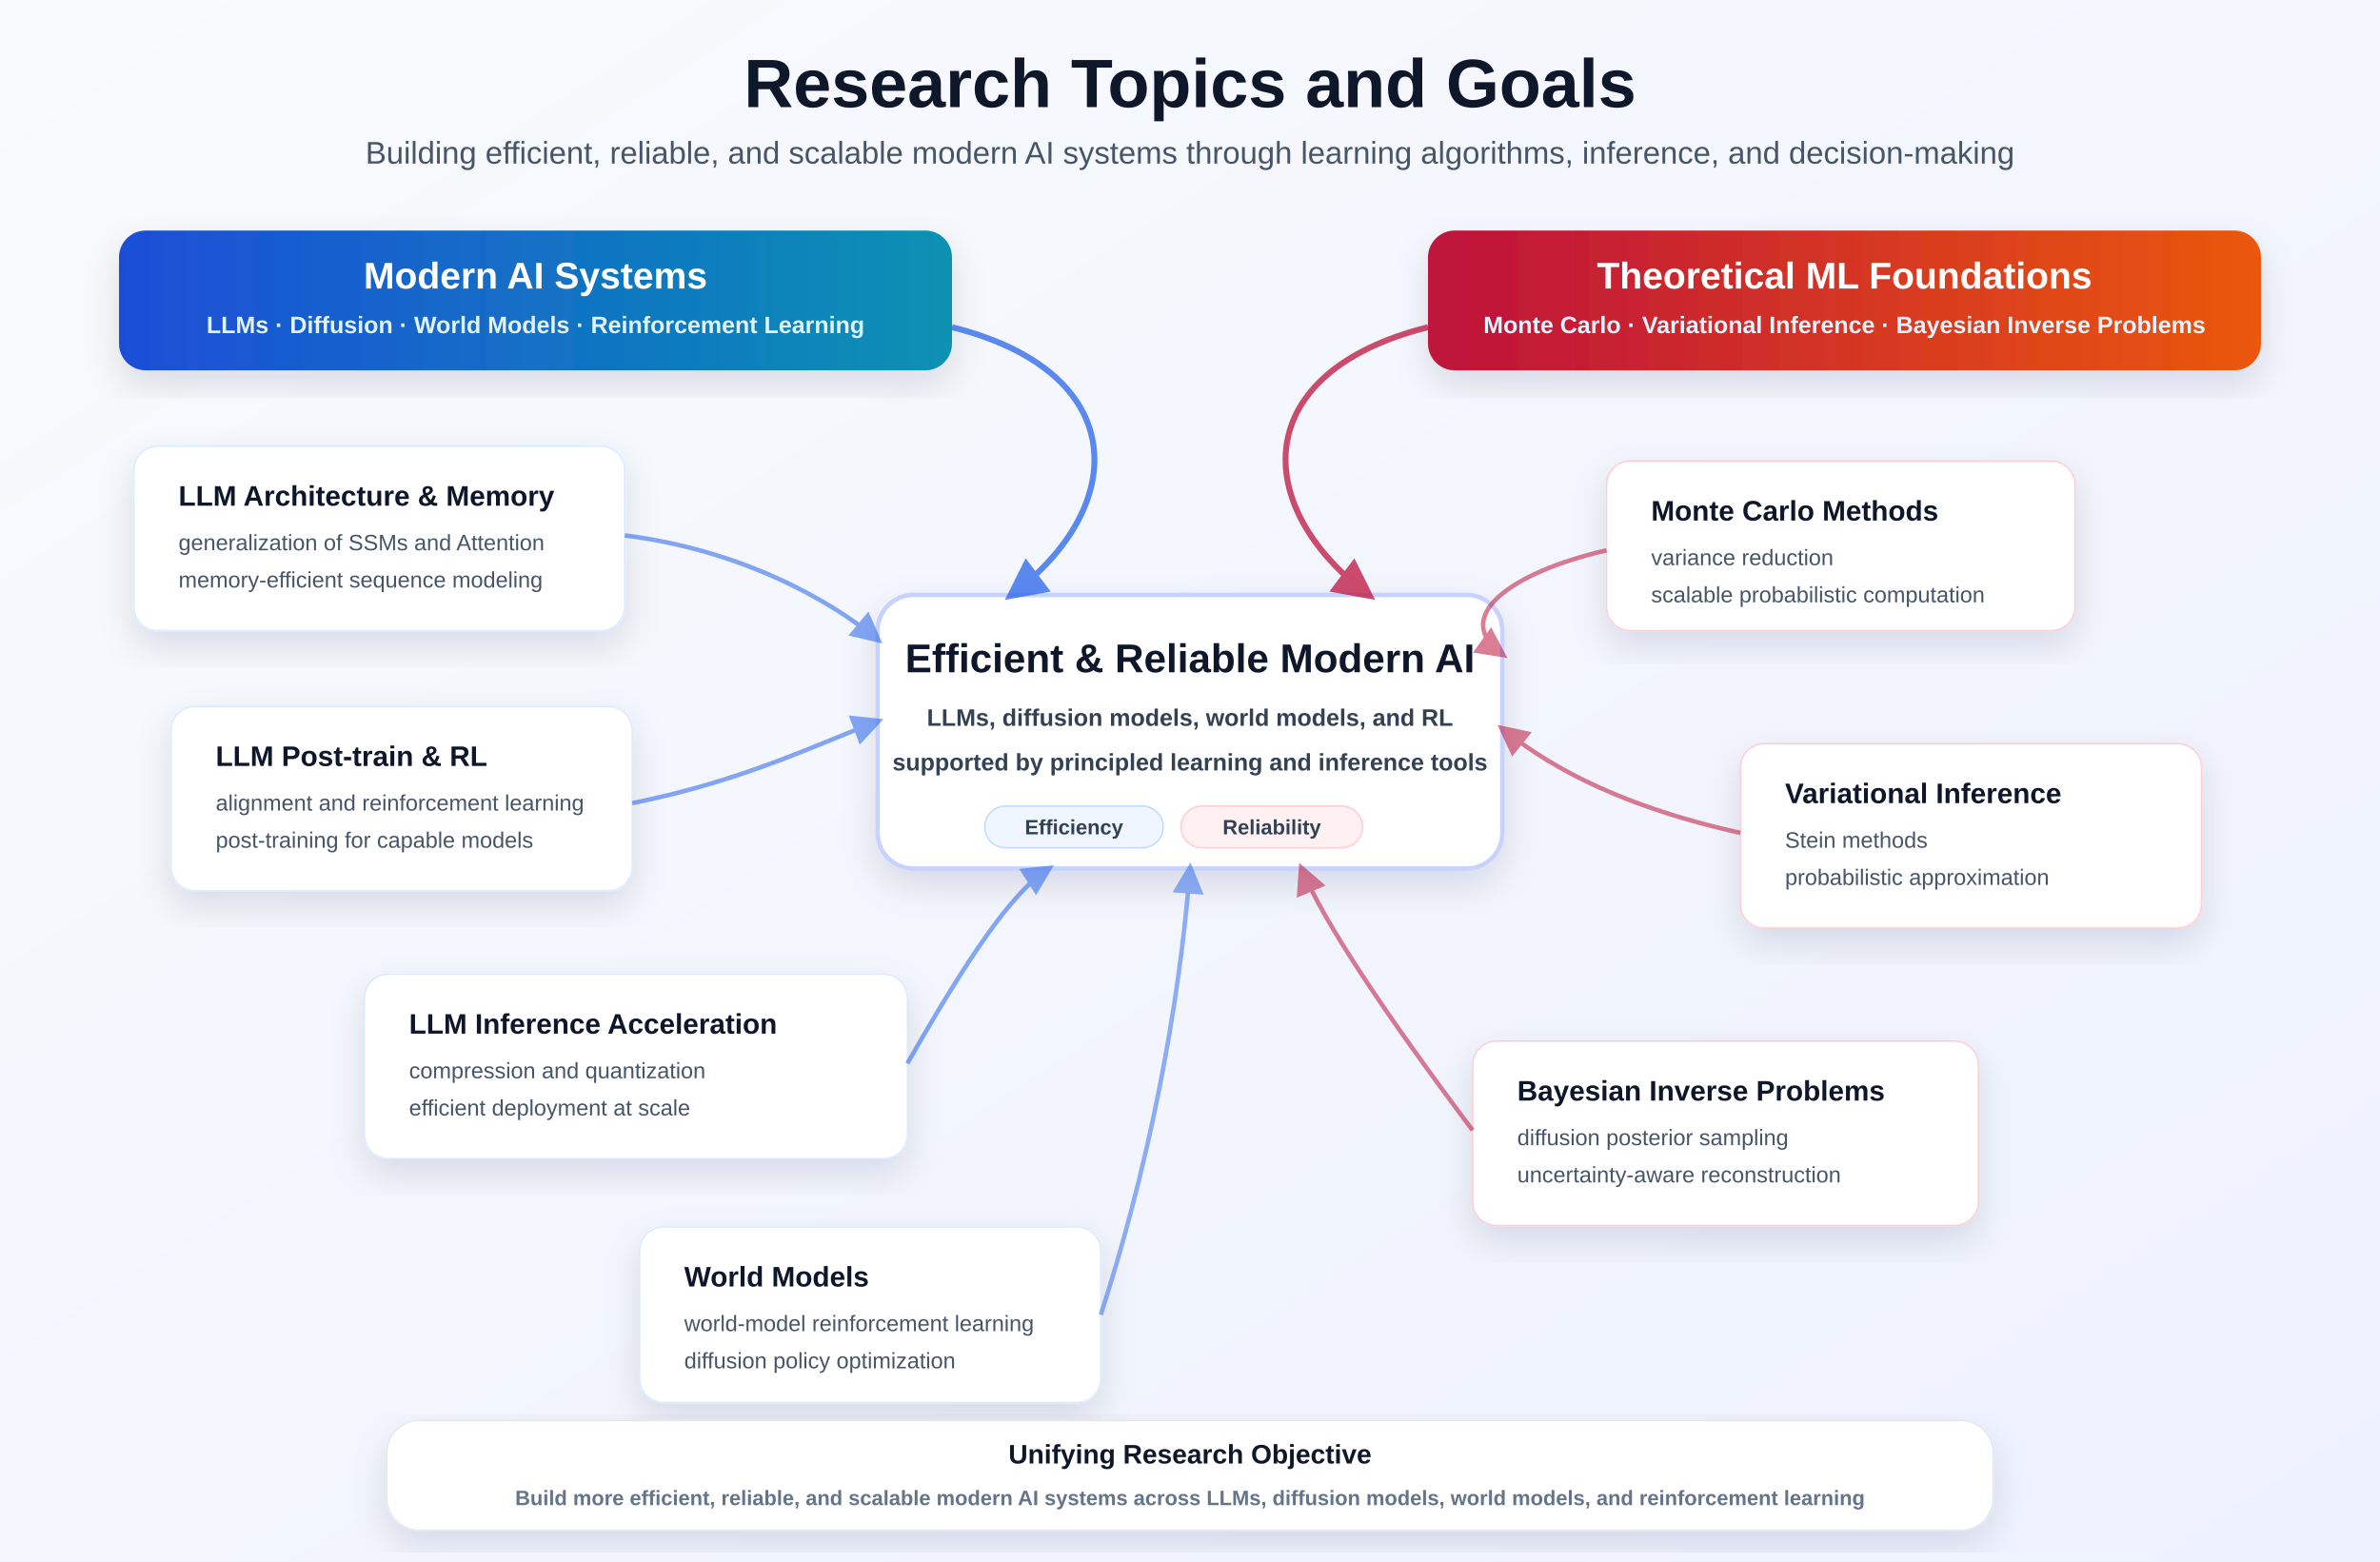
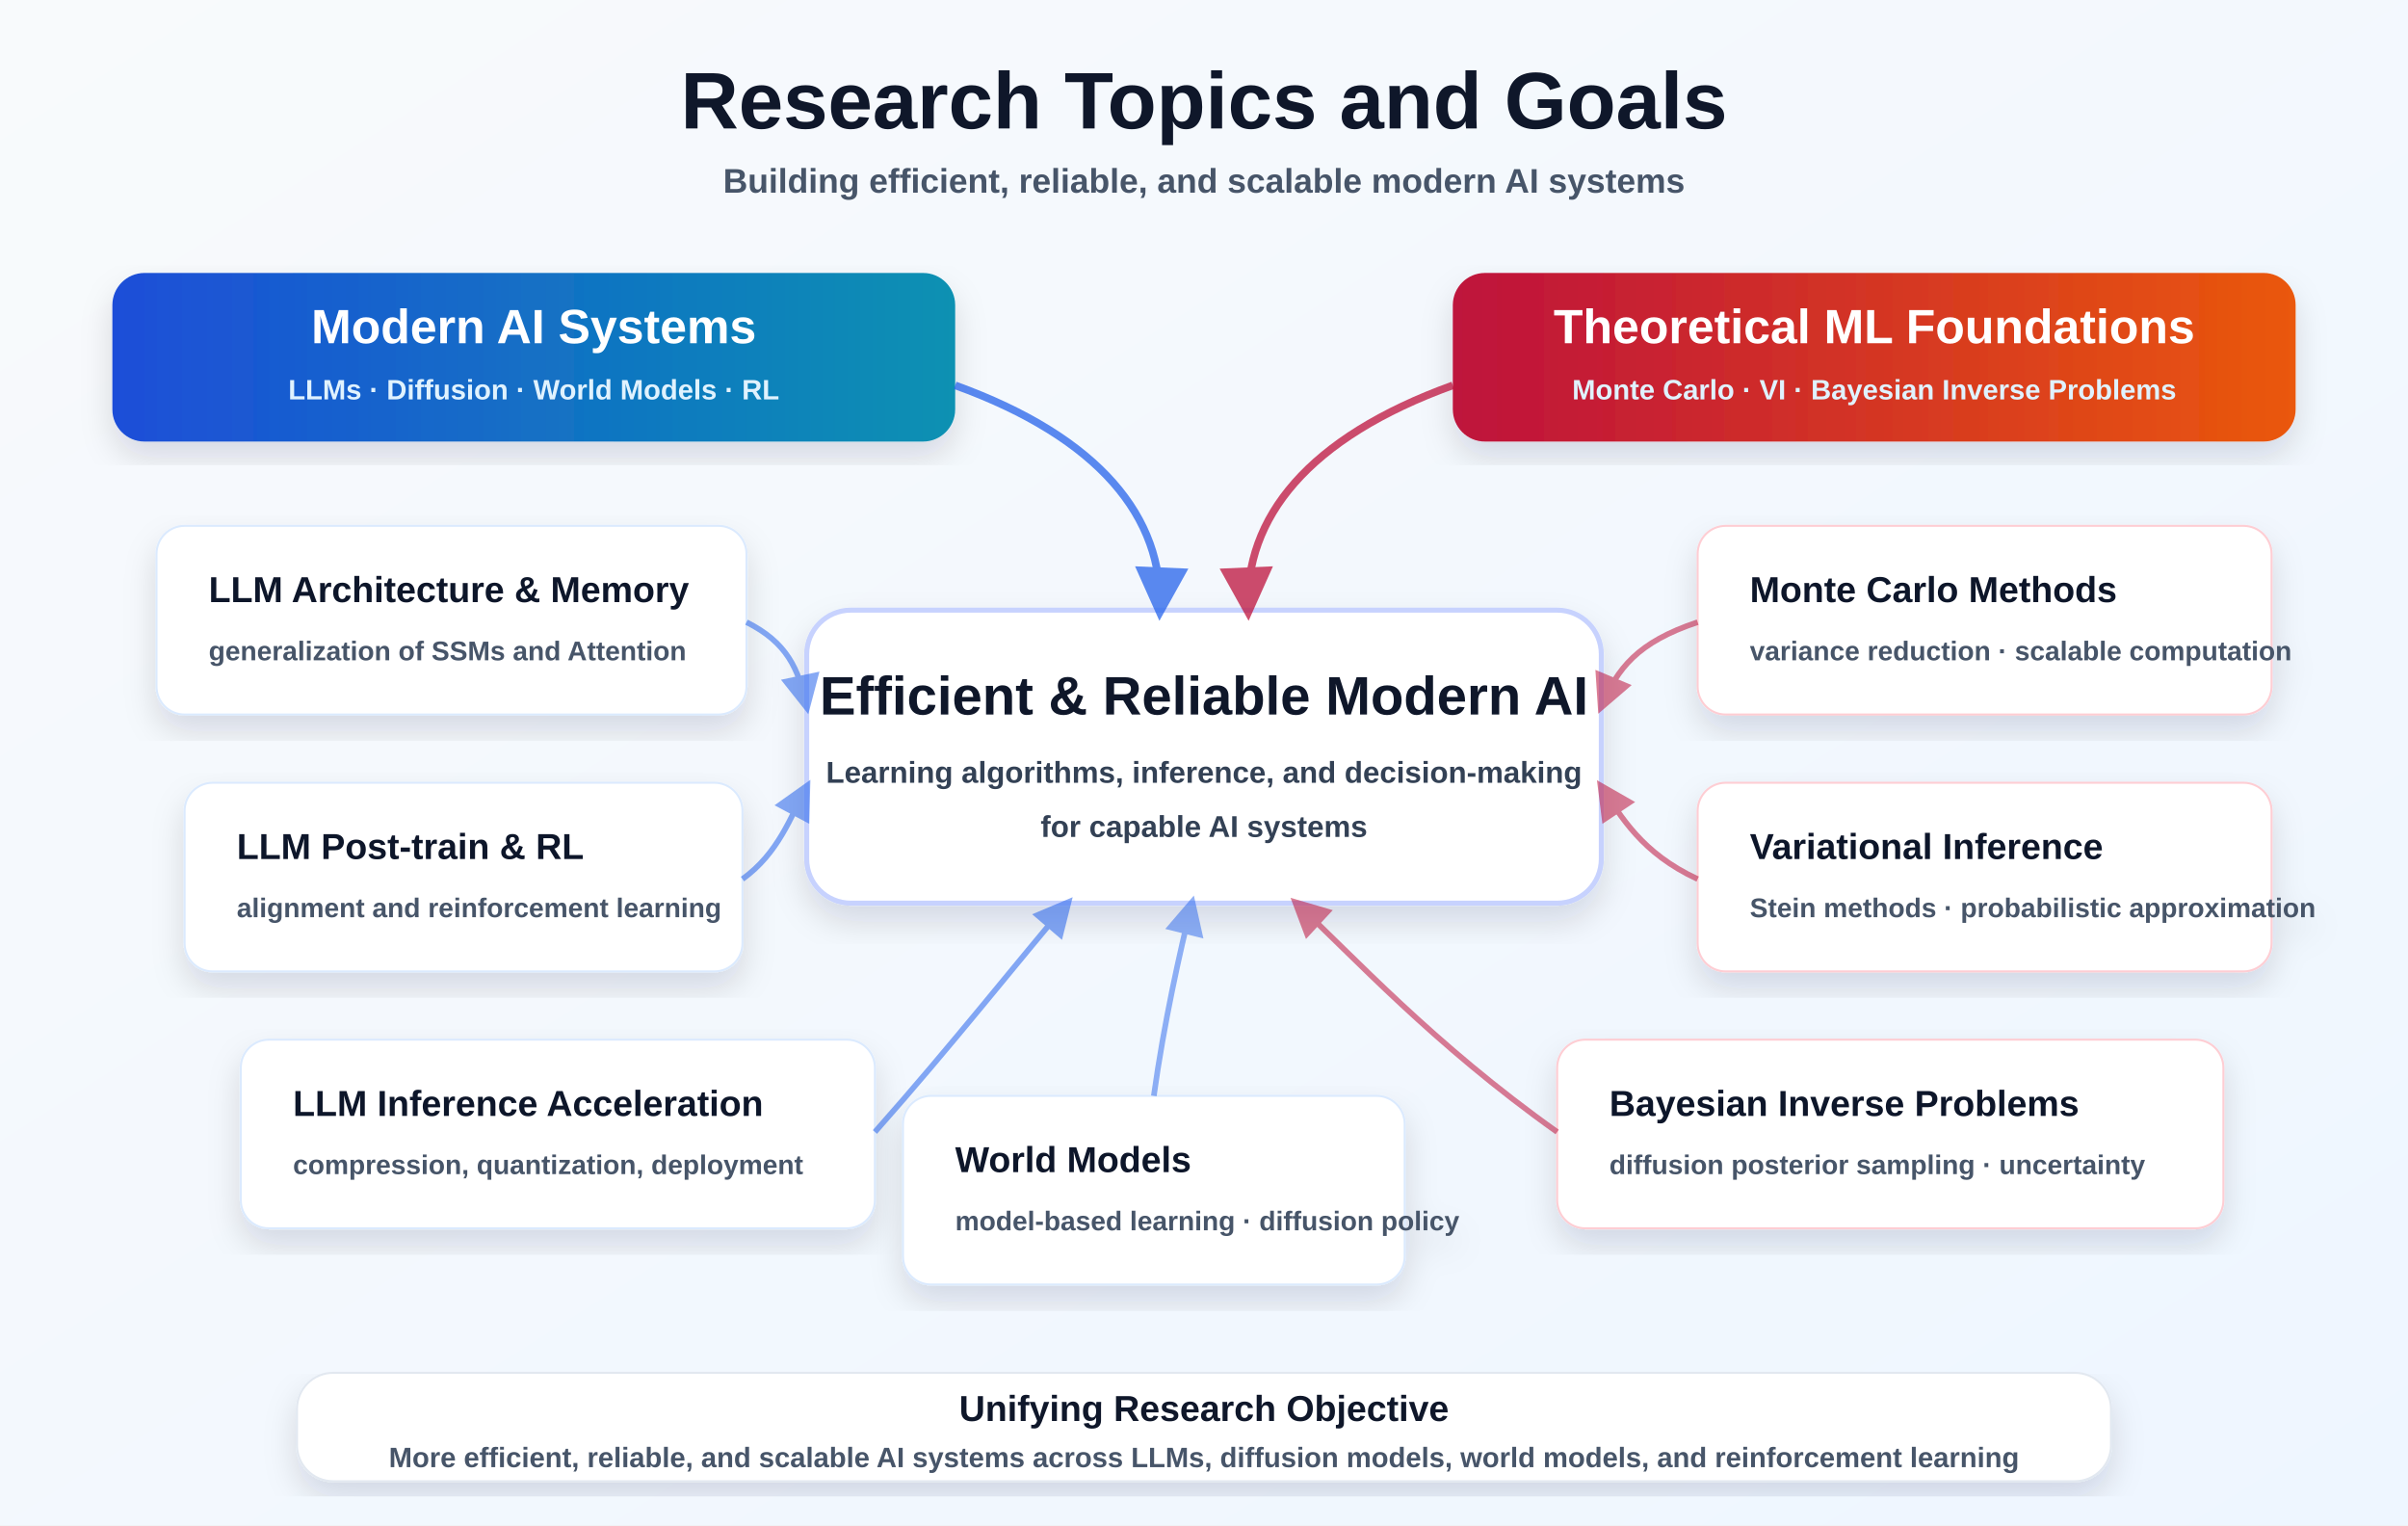
- <svg xmlns="http://www.w3.org/2000/svg" width="1600" height="1050" viewBox="0 0 1600 1050">
+ <svg xmlns="http://www.w3.org/2000/svg" width="1200" height="760" viewBox="0 0 1200 760">
  <defs>
    <linearGradient id="bg" x1="0" x2="1" y1="0" y2="1">
      <stop offset="0" stop-color="#f8fafc" />
-       <stop offset="1" stop-color="#eef2ff" />
+       <stop offset="1" stop-color="#eef6ff" />
    </linearGradient>
    <linearGradient id="blue" x1="0" x2="1">
      <stop offset="0" stop-color="#1d4ed8" />
      <stop offset="1" stop-color="#0891b2" />
    </linearGradient>
    <linearGradient id="rose" x1="0" x2="1">
      <stop offset="0" stop-color="#be123c" />
      <stop offset="1" stop-color="#ea580c" />
    </linearGradient>
-     <filter id="shadow" x="-20%" y="-20%" width="140%" height="140%">
-       <feDropShadow dx="0" dy="10" stdDeviation="12" flood-color="#0f172a" flood-opacity="0.12" />
+     <filter id="shadow" x="-12%" y="-14%" width="124%" height="128%">
+       <feDropShadow dx="0" dy="8" stdDeviation="8" flood-color="#0f172a" flood-opacity="0.13" />
    </filter>
    <marker id="arrowBlue" viewBox="0 0 10 10" refX="8" refY="5" markerWidth="7" markerHeight="7" orient="auto-start-reverse">
      <path d="M0,0 L10,5 L0,10 z" fill="#2563eb" />
    </marker>
    <marker id="arrowRose" viewBox="0 0 10 10" refX="8" refY="5" markerWidth="7" markerHeight="7" orient="auto-start-reverse">
      <path d="M0,0 L10,5 L0,10 z" fill="#be123c" />
    </marker>
    <style>
-       text{font-family:-apple-system,BlinkMacSystemFont,'Segoe UI',Arial,'Noto Sans SC','Microsoft YaHei',sans-serif;fill:#0f172a}
-       .title{font-size:46px;font-weight:850}.subtitle{font-size:21px;fill:#475569;font-weight:500}.axis{font-size:25px;font-weight:850;fill:white}.axisSub{font-size:16px;fill:#e0f2fe;font-weight:650}.nodeTitle{font-size:19px;font-weight:850}.nodeText{font-size:15px;fill:#475569;font-weight:500}.small{font-size:14px;fill:#64748b;font-weight:650}.bridgeTitle{font-size:27px;font-weight:900;fill:#0f172a}.bridgeText{font-size:16px;fill:#334155;font-weight:650}.tag{font-size:14px;font-weight:850;fill:#334155}.outcome{font-size:18px;font-weight:850;fill:#0f172a}
+       text {
+         font-family: -apple-system, BlinkMacSystemFont, "Segoe UI", Arial, "Noto Sans SC", "Microsoft YaHei", sans-serif;
+         fill: #0f172a;
+         text-rendering: geometricPrecision;
+       }
+       .title { font-size: 40px; font-weight: 850; }
+       .subtitle { font-size: 17px; font-weight: 560; fill: #475569; }
+       .axis { font-size: 24px; font-weight: 850; fill: #ffffff; }
+       .axisSub { font-size: 14px; font-weight: 650; fill: #e0f2fe; }
+       .centerTitle { font-size: 27px; font-weight: 900; }
+       .centerText { font-size: 15px; font-weight: 650; fill: #334155; }
+       .nodeTitle { font-size: 18px; font-weight: 850; }
+       .nodeText { font-size: 13.5px; font-weight: 560; fill: #475569; }
+       .outcomeTitle { font-size: 18px; font-weight: 850; }
+       .outcomeText { font-size: 14px; font-weight: 650; fill: #475569; }
    </style>
  </defs>
-   <rect width="1600" height="1050" fill="url(#bg)" />
-   <text class="title" x="800" y="72" text-anchor="middle">Research Topics and Goals</text>
-   <text class="subtitle" x="800" y="110" text-anchor="middle">Building efficient, reliable, and scalable modern AI systems through learning algorithms, inference, and decision-making</text>
-   <rect x="80" y="155" width="560" height="94" rx="18" fill="url(#blue)" filter="url(#shadow)" />
-   <text class="axis" x="360" y="194" text-anchor="middle">Modern AI Systems</text>
-   <text class="axisSub" x="360" y="224" text-anchor="middle">LLMs · Diffusion · World Models · Reinforcement Learning</text>
-   <rect x="960" y="155" width="560" height="94" rx="18" fill="url(#rose)" filter="url(#shadow)" />
-   <text class="axis" x="1240" y="194" text-anchor="middle">Theoretical ML Foundations</text>
-   <text class="axisSub" x="1240" y="224" text-anchor="middle">Monte Carlo · Variational Inference · Bayesian Inverse Problems</text>
-   <rect x="590" y="400" width="420" height="184" rx="24" fill="#ffffff" stroke="#c7d2fe" stroke-width="3" filter="url(#shadow)" />
-   <text class="bridgeTitle" x="800" y="452" text-anchor="middle">Efficient &amp; Reliable Modern AI</text>
-   <text class="bridgeText" x="800" y="488" text-anchor="middle">LLMs, diffusion models, world models, and RL</text>
-   <text class="bridgeText" x="800" y="518" text-anchor="middle">supported by principled learning and inference tools</text>
-   <rect x="662" y="542" width="120" height="28" rx="14" fill="#eff6ff" stroke="#bfdbfe" />
-   <text class="tag" x="722" y="561" text-anchor="middle">Efficiency</text>
-   <rect x="794" y="542" width="122" height="28" rx="14" fill="#fff1f2" stroke="#fecdd3" />
-   <text class="tag" x="855" y="561" text-anchor="middle">Reliability</text>
-   <path d="M640 220 C760 250 760 340 680 400" fill="none" stroke="#2563eb" stroke-width="4" marker-end="url(#arrowBlue)" opacity="0.75" />
-   <path d="M960 220 C840 250 840 340 920 400" fill="none" stroke="#be123c" stroke-width="4" marker-end="url(#arrowRose)" opacity="0.75" />
+   <rect width="1200" height="760" fill="url(#bg)" />
+   <text class="title" x="600" y="64" text-anchor="middle">Research Topics and Goals</text>
+   <text class="subtitle" x="600" y="96" text-anchor="middle">Building efficient, reliable, and scalable modern AI systems</text>
+   <rect x="56" y="136" width="420" height="84" rx="16" fill="url(#blue)" filter="url(#shadow)" />
+   <text class="axis" x="266" y="171" text-anchor="middle">Modern AI Systems</text>
+   <text class="axisSub" x="266" y="199" text-anchor="middle">LLMs · Diffusion · World Models · RL</text>
+   <rect x="724" y="136" width="420" height="84" rx="16" fill="url(#rose)" filter="url(#shadow)" />
+   <text class="axis" x="934" y="171" text-anchor="middle">Theoretical ML Foundations</text>
+   <text class="axisSub" x="934" y="199" text-anchor="middle">Monte Carlo · VI · Bayesian Inverse Problems</text>
+   <rect x="402" y="304" width="396" height="146" rx="22" fill="#ffffff" stroke="#c7d2fe" stroke-width="2.5" filter="url(#shadow)" />
+   <text class="centerTitle" x="600" y="356" text-anchor="middle">Efficient &amp; Reliable Modern AI</text>
+   <text class="centerText" x="600" y="390" text-anchor="middle">Learning algorithms, inference, and decision-making</text>
+   <text class="centerText" x="600" y="417" text-anchor="middle">for capable AI systems</text>
+   <path d="M476 192 C548 218 580 258 578 304" fill="none" stroke="#2563eb" stroke-width="3.8" marker-end="url(#arrowBlue)" opacity="0.75" />
+   <path d="M724 192 C652 218 620 258 622 304" fill="none" stroke="#be123c" stroke-width="3.8" marker-end="url(#arrowRose)" opacity="0.75" />
  <g filter="url(#shadow)">
-     <rect x="90" y="300" width="330" height="124" rx="16" fill="#ffffff" stroke="#dbeafe" />
-     <text class="nodeTitle" x="120" y="340">LLM Architecture &amp; Memory</text>
-     <text class="nodeText" x="120" y="370">generalization of SSMs and Attention</text>
-     <text class="nodeText" x="120" y="395">memory-efficient sequence modeling</text>
+     <rect x="78" y="262" width="294" height="94" rx="14" fill="#ffffff" stroke="#dbeafe" />
+     <text class="nodeTitle" x="104" y="300">LLM Architecture &amp; Memory</text>
+     <text class="nodeText" x="104" y="329">generalization of SSMs and Attention</text>
  </g>
  <g filter="url(#shadow)">
-     <rect x="115" y="475" width="310" height="124" rx="16" fill="#ffffff" stroke="#dbeafe" />
-     <text class="nodeTitle" x="145" y="515">LLM Post-train &amp; RL</text>
-     <text class="nodeText" x="145" y="545">alignment and reinforcement learning</text>
-     <text class="nodeText" x="145" y="570">post-training for capable models</text>
+     <rect x="92" y="390" width="278" height="94" rx="14" fill="#ffffff" stroke="#dbeafe" />
+     <text class="nodeTitle" x="118" y="428">LLM Post-train &amp; RL</text>
+     <text class="nodeText" x="118" y="457">alignment and reinforcement learning</text>
  </g>
  <g filter="url(#shadow)">
-     <rect x="245" y="655" width="365" height="124" rx="16" fill="#ffffff" stroke="#dbeafe" />
-     <text class="nodeTitle" x="275" y="695">LLM Inference Acceleration</text>
-     <text class="nodeText" x="275" y="725">compression and quantization</text>
-     <text class="nodeText" x="275" y="750">efficient deployment at scale</text>
+     <rect x="120" y="518" width="316" height="94" rx="14" fill="#ffffff" stroke="#dbeafe" />
+     <text class="nodeTitle" x="146" y="556">LLM Inference Acceleration</text>
+     <text class="nodeText" x="146" y="585">compression, quantization, deployment</text>
  </g>
  <g filter="url(#shadow)">
-     <rect x="430" y="825" width="310" height="118" rx="16" fill="#ffffff" stroke="#dbeafe" />
-     <text class="nodeTitle" x="460" y="865">World Models</text>
-     <text class="nodeText" x="460" y="895">world-model reinforcement learning</text>
-     <text class="nodeText" x="460" y="920">diffusion policy optimization</text>
+     <rect x="450" y="546" width="250" height="94" rx="14" fill="#ffffff" stroke="#dbeafe" />
+     <text class="nodeTitle" x="476" y="584">World Models</text>
+     <text class="nodeText" x="476" y="613">model-based learning · diffusion policy</text>
  </g>
  <g filter="url(#shadow)">
-     <rect x="1080" y="310" width="315" height="114" rx="16" fill="#ffffff" stroke="#fecdd3" />
-     <text class="nodeTitle" x="1110" y="350">Monte Carlo Methods</text>
-     <text class="nodeText" x="1110" y="380">variance reduction</text>
-     <text class="nodeText" x="1110" y="405">scalable probabilistic computation</text>
+     <rect x="846" y="262" width="286" height="94" rx="14" fill="#ffffff" stroke="#fecdd3" />
+     <text class="nodeTitle" x="872" y="300">Monte Carlo Methods</text>
+     <text class="nodeText" x="872" y="329">variance reduction · scalable computation</text>
  </g>
  <g filter="url(#shadow)">
-     <rect x="1170" y="500" width="310" height="124" rx="16" fill="#ffffff" stroke="#fecdd3" />
-     <text class="nodeTitle" x="1200" y="540">Variational Inference</text>
-     <text class="nodeText" x="1200" y="570">Stein methods</text>
-     <text class="nodeText" x="1200" y="595">probabilistic approximation</text>
+     <rect x="846" y="390" width="286" height="94" rx="14" fill="#ffffff" stroke="#fecdd3" />
+     <text class="nodeTitle" x="872" y="428">Variational Inference</text>
+     <text class="nodeText" x="872" y="457">Stein methods · probabilistic approximation</text>
  </g>
  <g filter="url(#shadow)">
-     <rect x="990" y="700" width="340" height="124" rx="16" fill="#ffffff" stroke="#fecdd3" />
-     <text class="nodeTitle" x="1020" y="740">Bayesian Inverse Problems</text>
-     <text class="nodeText" x="1020" y="770">diffusion posterior sampling</text>
-     <text class="nodeText" x="1020" y="795">uncertainty-aware reconstruction</text>
+     <rect x="776" y="518" width="332" height="94" rx="14" fill="#ffffff" stroke="#fecdd3" />
+     <text class="nodeTitle" x="802" y="556">Bayesian Inverse Problems</text>
+     <text class="nodeText" x="802" y="585">diffusion posterior sampling · uncertainty</text>
  </g>
-   <path d="M420 360 C500 370 560 405 590 430" fill="none" stroke="#2563eb" stroke-width="3" marker-end="url(#arrowBlue)" opacity="0.55" />
-   <path d="M425 540 C500 525 550 500 590 485" fill="none" stroke="#2563eb" stroke-width="3" marker-end="url(#arrowBlue)" opacity="0.55" />
-   <path d="M610 715 C650 645 680 600 705 584" fill="none" stroke="#2563eb" stroke-width="3" marker-end="url(#arrowBlue)" opacity="0.55" />
-   <path d="M740 884 C780 760 795 650 800 584" fill="none" stroke="#2563eb" stroke-width="3" marker-end="url(#arrowBlue)" opacity="0.5" />
-   <path d="M1080 370 C1015 385 975 415 1010 440" fill="none" stroke="#be123c" stroke-width="3" marker-end="url(#arrowRose)" opacity="0.55" />
-   <path d="M1170 560 C1080 540 1035 510 1010 490" fill="none" stroke="#be123c" stroke-width="3" marker-end="url(#arrowRose)" opacity="0.55" />
-   <path d="M990 760 C930 680 890 620 875 584" fill="none" stroke="#be123c" stroke-width="3" marker-end="url(#arrowRose)" opacity="0.55" />
-   <rect x="270" y="975" width="1060" height="0" rx="0" fill="none" />
-   <rect x="260" y="955" width="1080" height="74" rx="22" fill="#ffffff" stroke="#e2e8f0" filter="url(#shadow)" />
-   <text class="outcome" x="800" y="984" text-anchor="middle">Unifying Research Objective</text>
-   <text class="small" x="800" y="1012" text-anchor="middle">Build more efficient, reliable, and scalable modern AI systems across LLMs, diffusion models, world models, and reinforcement learning</text>
+   <path d="M372 310 C392 320 398 333 402 352" fill="none" stroke="#2563eb" stroke-width="2.8" marker-end="url(#arrowBlue)" opacity="0.55" />
+   <path d="M370 438 C388 425 394 407 402 392" fill="none" stroke="#2563eb" stroke-width="2.8" marker-end="url(#arrowBlue)" opacity="0.55" />
+   <path d="M436 564 C475 520 508 478 532 450" fill="none" stroke="#2563eb" stroke-width="2.8" marker-end="url(#arrowBlue)" opacity="0.55" />
+   <path d="M575 546 C580 510 588 474 594 450" fill="none" stroke="#2563eb" stroke-width="2.8" marker-end="url(#arrowBlue)" opacity="0.5" />
+   <path d="M846 310 C816 320 806 333 798 352" fill="none" stroke="#be123c" stroke-width="2.8" marker-end="url(#arrowRose)" opacity="0.55" />
+   <path d="M846 438 C818 425 808 407 798 392" fill="none" stroke="#be123c" stroke-width="2.8" marker-end="url(#arrowRose)" opacity="0.55" />
+   <path d="M776 564 C714 520 674 476 646 450" fill="none" stroke="#be123c" stroke-width="2.8" marker-end="url(#arrowRose)" opacity="0.55" />
+   <rect x="148" y="684" width="904" height="54" rx="18" fill="#ffffff" stroke="#e2e8f0" filter="url(#shadow)" />
+   <text class="outcomeTitle" x="600" y="708" text-anchor="middle">Unifying Research Objective</text>
+   <text class="outcomeText" x="600" y="731" text-anchor="middle">More efficient, reliable, and scalable AI systems across LLMs, diffusion models, world models, and reinforcement learning</text>
</svg>
